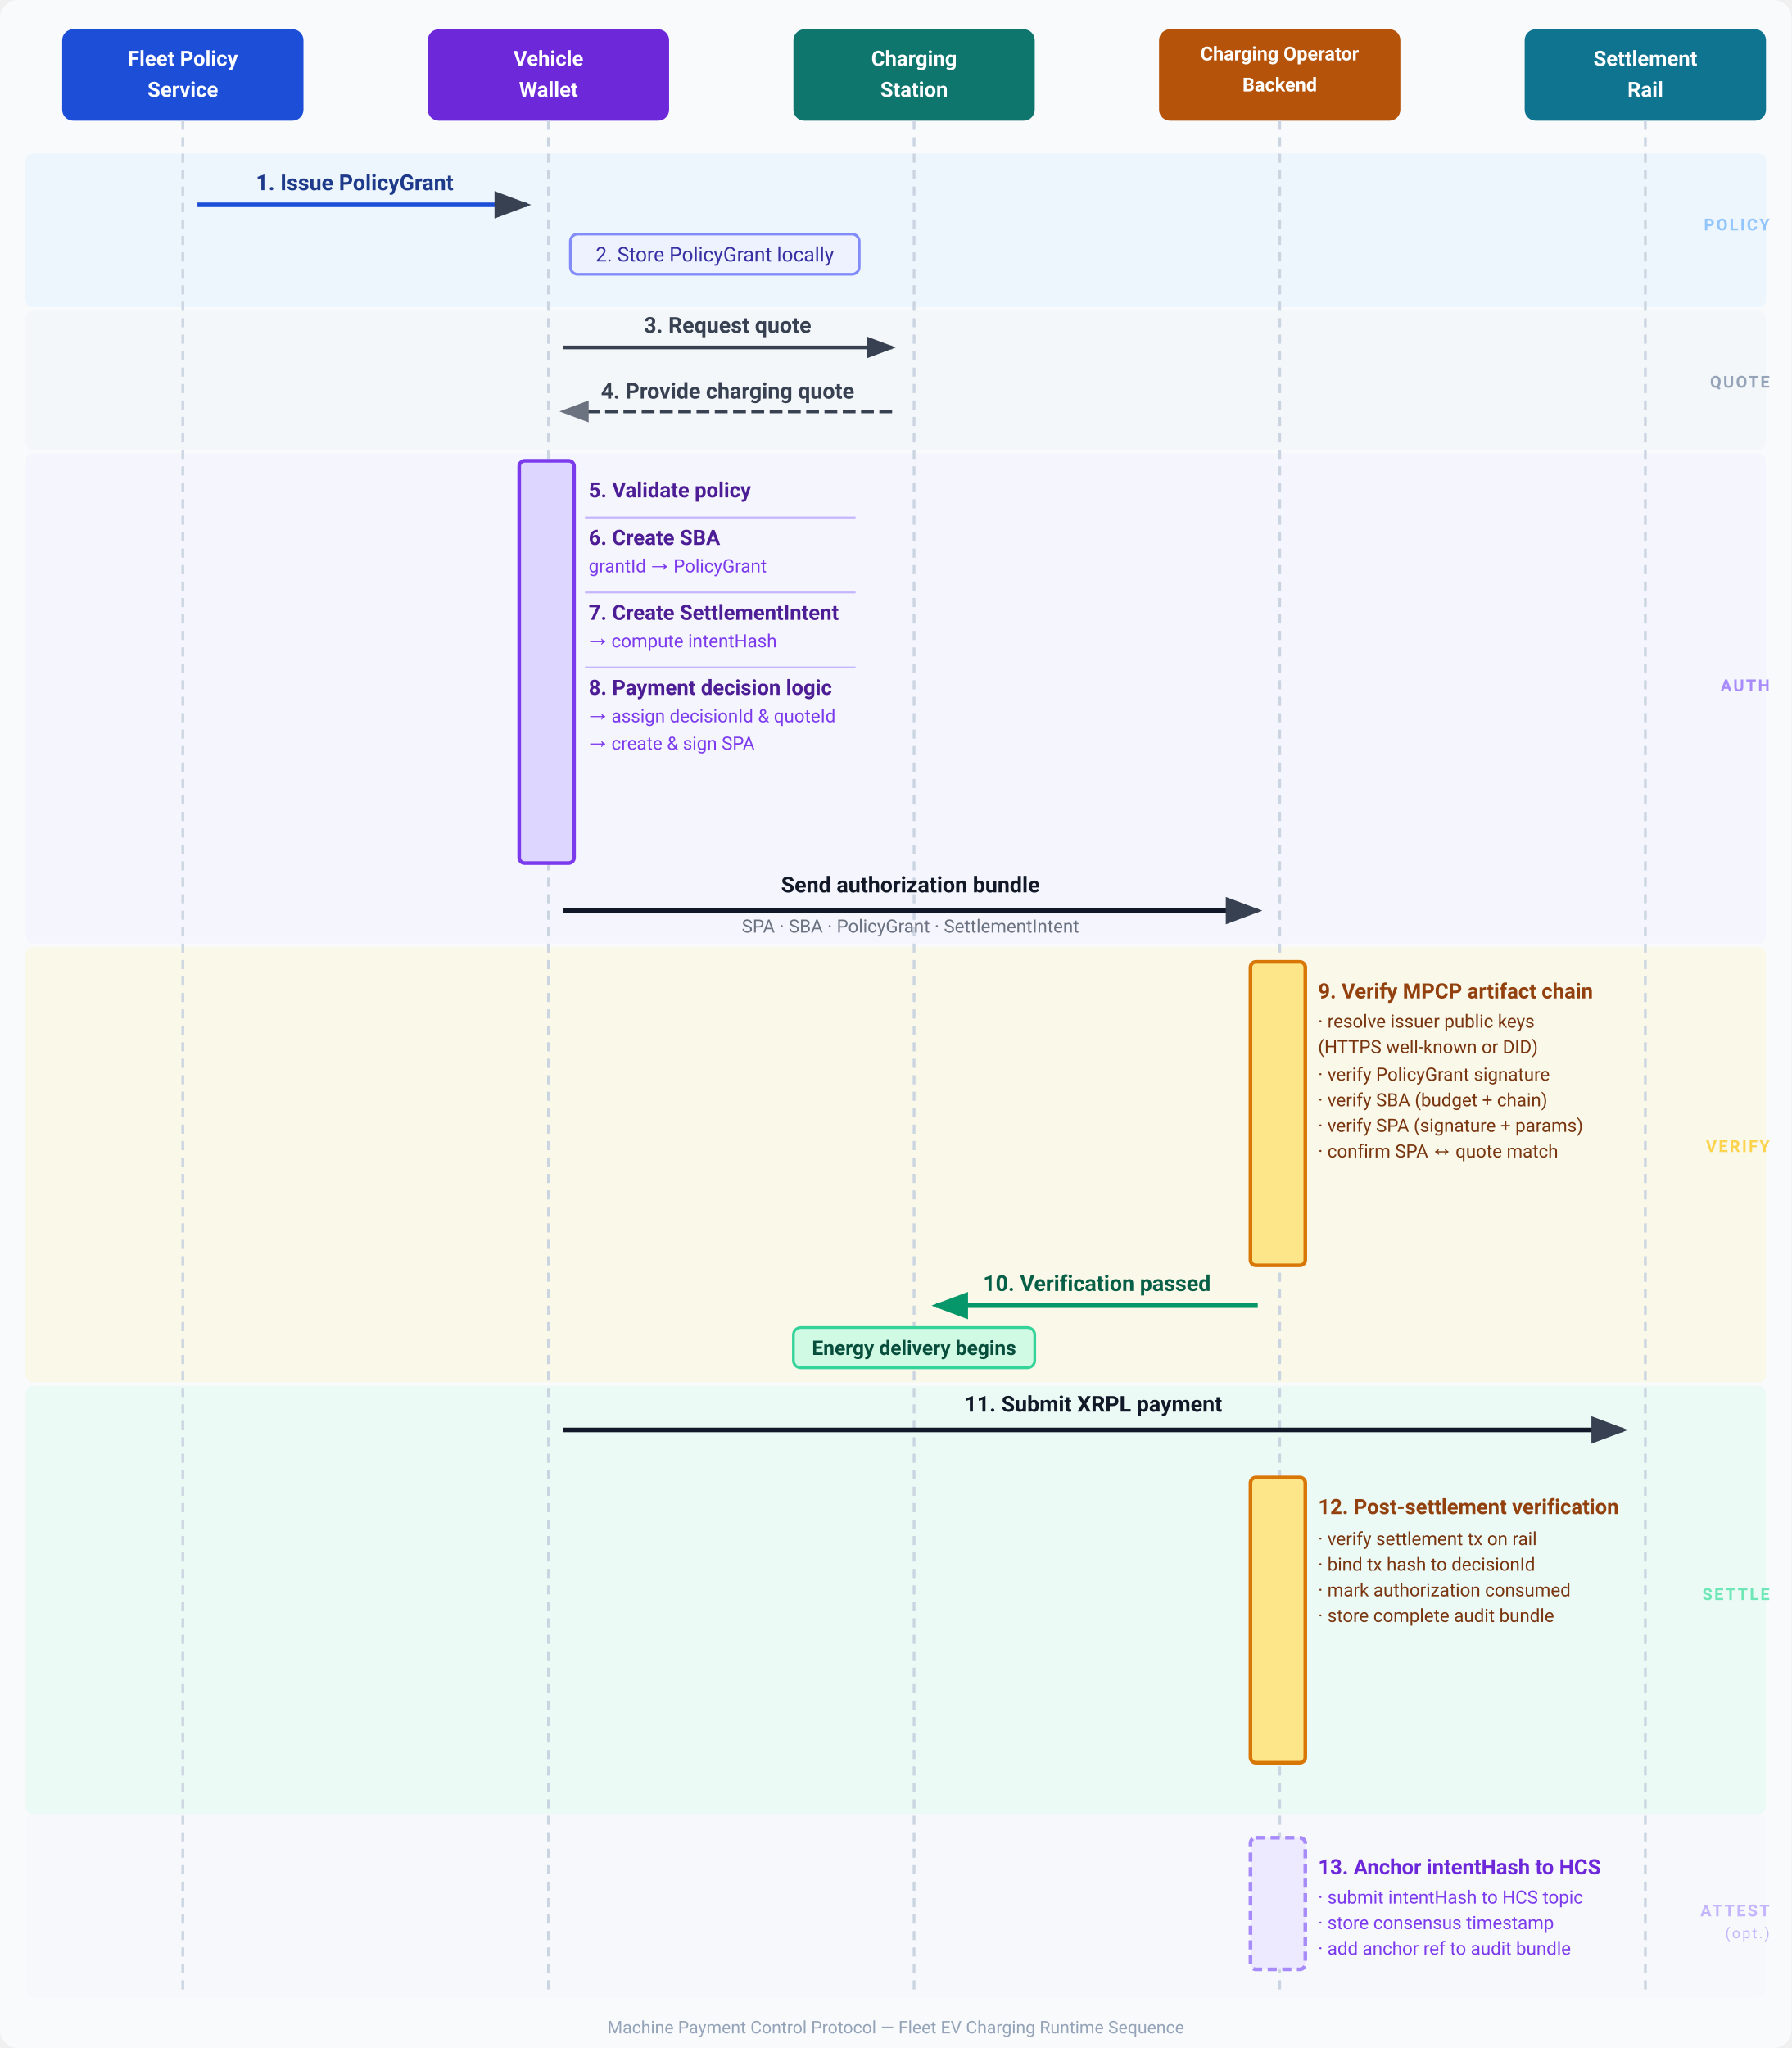
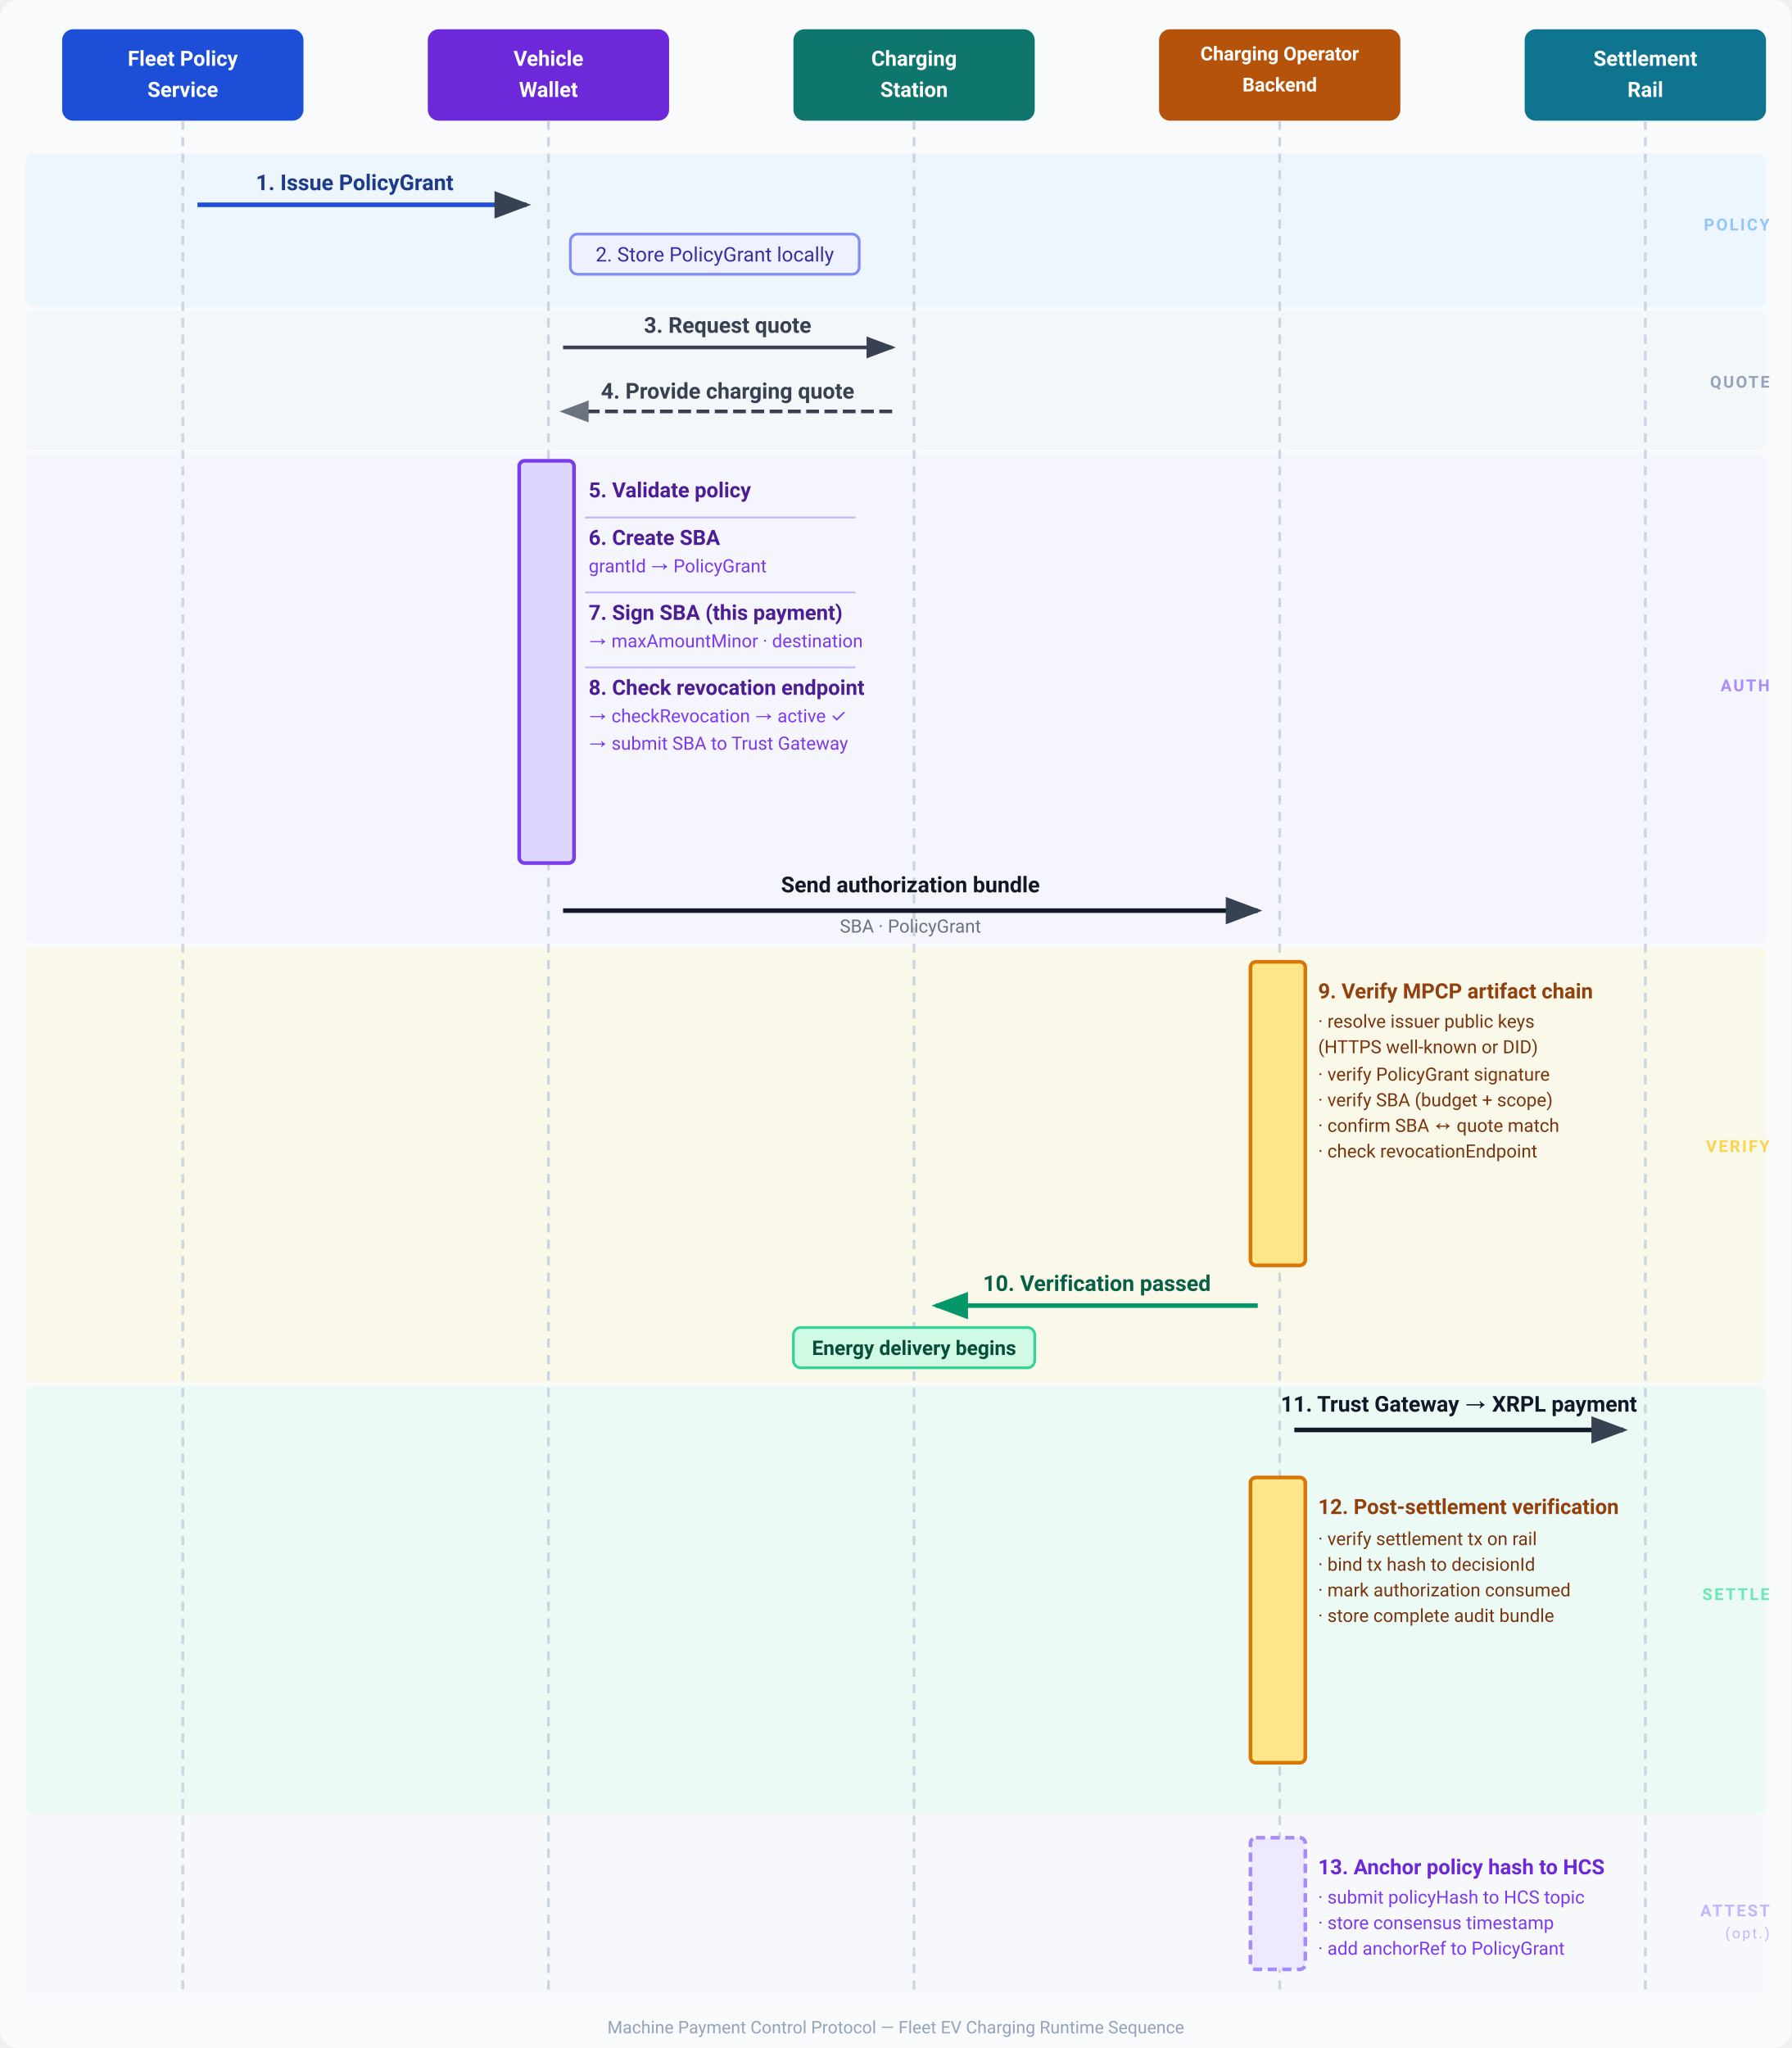
<svg xmlns="http://www.w3.org/2000/svg" width="980" height="1120" viewBox="0 0 980 1120" font-family="-apple-system, BlinkMacSystemFont, 'Segoe UI', Roboto, Helvetica, Arial, sans-serif">
  <defs>
    <marker id="arr" markerWidth="8" markerHeight="6" refX="7" refY="3" orient="auto">
      <path d="M0,0 L8,3 L0,6 Z" fill="#374151" />
    </marker>
    <marker id="arr-gray" markerWidth="8" markerHeight="6" refX="7" refY="3" orient="auto">
      <path d="M0,0 L8,3 L0,6 Z" fill="#6B7280" />
    </marker>
    <marker id="arr-grn" markerWidth="8" markerHeight="6" refX="7" refY="3" orient="auto">
      <path d="M0,0 L8,3 L0,6 Z" fill="#059669" />
    </marker>
  </defs>
  <rect width="980" height="1120" fill="#F8FAFC" rx="10" />
  <rect x="14" y="84" width="952" height="84" rx="4" fill="#DBEAFE" opacity="0.35" />
  <rect x="14" y="170" width="952" height="76" rx="4" fill="#F1F5F9" opacity="0.6" />
  <rect x="14" y="248" width="952" height="268" rx="4" fill="#EDE9FE" opacity="0.25" />
  <rect x="14" y="518" width="952" height="238" rx="4" fill="#FEF3C7" opacity="0.35" />
  <rect x="14" y="758" width="952" height="234" rx="4" fill="#D1FAE5" opacity="0.3" />
  <rect x="14" y="992" width="952" height="100" rx="4" fill="#EDE9FE" opacity="0.15" />
  <text x="968" y="126" text-anchor="end" fill="#93C5FD" font-size="9" font-weight="700" letter-spacing="1">POLICY</text>
  <text x="968" y="212" text-anchor="end" fill="#94A3B8" font-size="9" font-weight="700" letter-spacing="1">QUOTE</text>
  <text x="968" y="378" text-anchor="end" fill="#A78BFA" font-size="9" font-weight="700" letter-spacing="1">AUTH</text>
  <text x="968" y="630" text-anchor="end" fill="#FCD34D" font-size="9" font-weight="700" letter-spacing="1">VERIFY</text>
  <text x="968" y="875" text-anchor="end" fill="#6EE7B7" font-size="9" font-weight="700" letter-spacing="1">SETTLE</text>
  <text x="968" y="1048" text-anchor="end" fill="#C4B5FD" font-size="9" font-weight="700" letter-spacing="1">ATTEST</text>
  <text x="968" y="1060" text-anchor="end" fill="#C4B5FD" font-size="8" letter-spacing="1">(opt.)</text>
  <rect x="34" y="16" width="132" height="50" rx="6" fill="#1D4ED8" />
  <text x="100" y="36" text-anchor="middle" fill="white" font-size="11.5" font-weight="700">Fleet Policy</text>
  <text x="100" y="53" text-anchor="middle" fill="white" font-size="11.5" font-weight="700">Service</text>
  <rect x="234" y="16" width="132" height="50" rx="6" fill="#6D28D9" />
  <text x="300" y="36" text-anchor="middle" fill="white" font-size="11.5" font-weight="700">Vehicle</text>
  <text x="300" y="53" text-anchor="middle" fill="white" font-size="11.5" font-weight="700">Wallet</text>
  <rect x="434" y="16" width="132" height="50" rx="6" fill="#0F766E" />
  <text x="500" y="36" text-anchor="middle" fill="white" font-size="11.5" font-weight="700">Charging</text>
  <text x="500" y="53" text-anchor="middle" fill="white" font-size="11.5" font-weight="700">Station</text>
  <rect x="634" y="16" width="132" height="50" rx="6" fill="#B45309" />
  <text x="700" y="33" text-anchor="middle" fill="white" font-size="10.5" font-weight="700">Charging Operator</text>
  <text x="700" y="50" text-anchor="middle" fill="white" font-size="10.5" font-weight="700">Backend</text>
  <rect x="834" y="16" width="132" height="50" rx="6" fill="#0E7490" />
  <text x="900" y="36" text-anchor="middle" fill="white" font-size="11.5" font-weight="700">Settlement</text>
  <text x="900" y="53" text-anchor="middle" fill="white" font-size="11.5" font-weight="700">Rail</text>
  <line x1="100" y1="66" x2="100" y2="1092" stroke="#CBD5E1" stroke-dasharray="5,4" stroke-width="1.5" />
  <line x1="300" y1="66" x2="300" y2="1092" stroke="#CBD5E1" stroke-dasharray="5,4" stroke-width="1.5" />
  <line x1="500" y1="66" x2="500" y2="1092" stroke="#CBD5E1" stroke-dasharray="5,4" stroke-width="1.5" />
  <line x1="700" y1="66" x2="700" y2="1092" stroke="#CBD5E1" stroke-dasharray="5,4" stroke-width="1.5" />
  <line x1="900" y1="66" x2="900" y2="1092" stroke="#CBD5E1" stroke-dasharray="5,4" stroke-width="1.5" />
  <line x1="108" y1="112" x2="288" y2="112" stroke="#1D4ED8" stroke-width="2.5" marker-end="url(#arr)" />
  <text x="194" y="104" text-anchor="middle" fill="#1E3A8A" font-size="12" font-weight="700">1. Issue PolicyGrant</text>
  <rect x="312" y="128" width="158" height="22" rx="4" fill="#EEF2FF" stroke="#818CF8" stroke-width="1.5" />
  <text x="391" y="143" text-anchor="middle" fill="#3730A3" font-size="11">2. Store PolicyGrant locally</text>
  <line x1="308" y1="190" x2="488" y2="190" stroke="#374151" stroke-width="2" marker-end="url(#arr)" />
  <text x="398" y="182" text-anchor="middle" fill="#374151" font-size="12" font-weight="600">3. Request quote</text>
  <line x1="488" y1="225" x2="308" y2="225" stroke="#374151" stroke-width="2" stroke-dasharray="7,3" marker-end="url(#arr-gray)" />
  <text x="398" y="218" text-anchor="middle" fill="#374151" font-size="12" font-weight="600">4. Provide charging quote</text>
  <rect x="284" y="252" width="30" height="220" rx="3" fill="#DDD6FE" stroke="#7C3AED" stroke-width="2" />
  <text x="322" y="272" fill="#4C1D95" font-size="11.5" font-weight="700">5. Validate policy</text>
  <line x1="320" y1="283" x2="468" y2="283" stroke="#C4B5FD" stroke-width="1" />
  <text x="322" y="298" fill="#4C1D95" font-size="11.5" font-weight="700">6. Create SBA</text>
  <text x="322" y="313" fill="#7C3AED" font-size="10">    grantId → PolicyGrant</text>
  <line x1="320" y1="324" x2="468" y2="324" stroke="#C4B5FD" stroke-width="1" />
-   <text x="322" y="339" fill="#4C1D95" font-size="11.5" font-weight="700">7. Create SettlementIntent</text>
-   <text x="322" y="354" fill="#7C3AED" font-size="10">    → compute intentHash</text>
+   <text x="322" y="339" fill="#4C1D95" font-size="11.5" font-weight="700">7. Sign SBA (this payment)</text>
+   <text x="322" y="354" fill="#7C3AED" font-size="10">    → maxAmountMinor · destination</text>
  <line x1="320" y1="365" x2="468" y2="365" stroke="#C4B5FD" stroke-width="1" />
-   <text x="322" y="380" fill="#4C1D95" font-size="11.5" font-weight="700">8. Payment decision logic</text>
-   <text x="322" y="395" fill="#7C3AED" font-size="10">    → assign decisionId &amp; quoteId</text>
-   <text x="322" y="410" fill="#7C3AED" font-size="10">    → create &amp; sign SPA</text>
+   <text x="322" y="380" fill="#4C1D95" font-size="11.5" font-weight="700">8. Check revocation endpoint</text>
+   <text x="322" y="395" fill="#7C3AED" font-size="10">    → checkRevocation → active ✓</text>
+   <text x="322" y="410" fill="#7C3AED" font-size="10">    → submit SBA to Trust Gateway</text>
  <line x1="308" y1="498" x2="688" y2="498" stroke="#111827" stroke-width="2.5" marker-end="url(#arr)" />
  <text x="498" y="488" text-anchor="middle" fill="#111827" font-size="12" font-weight="700">Send authorization bundle</text>
-   <text x="498" y="510" text-anchor="middle" fill="#6B7280" font-size="10">SPA · SBA · PolicyGrant · SettlementIntent</text>
+   <text x="498" y="510" text-anchor="middle" fill="#6B7280" font-size="10">SBA · PolicyGrant</text>
  <rect x="684" y="526" width="30" height="166" rx="3" fill="#FDE68A" stroke="#D97706" stroke-width="2" />
  <text x="721" y="546" fill="#92400E" font-size="11.5" font-weight="700">9. Verify MPCP artifact chain</text>
  <text x="721" y="562" fill="#78350F" font-size="10">  · resolve issuer public keys</text>
  <text x="721" y="576" fill="#78350F" font-size="10">    (HTTPS well-known or DID)</text>
  <text x="721" y="591" fill="#78350F" font-size="10">  · verify PolicyGrant signature</text>
-   <text x="721" y="605" fill="#78350F" font-size="10">  · verify SBA (budget + chain)</text>
-   <text x="721" y="619" fill="#78350F" font-size="10">  · verify SPA (signature + params)</text>
-   <text x="721" y="633" fill="#78350F" font-size="10">  · confirm SPA ↔ quote match</text>
+   <text x="721" y="605" fill="#78350F" font-size="10">  · verify SBA (budget + scope)</text>
+   <text x="721" y="619" fill="#78350F" font-size="10">  · confirm SBA ↔ quote match</text>
+   <text x="721" y="633" fill="#78350F" font-size="10">  · check revocationEndpoint</text>
  <line x1="688" y1="714" x2="512" y2="714" stroke="#059669" stroke-width="2.5" marker-end="url(#arr-grn)" />
  <text x="600" y="706" text-anchor="middle" fill="#065F46" font-size="12" font-weight="700">10. Verification passed</text>
  <rect x="434" y="726" width="132" height="22" rx="4" fill="#D1FAE5" stroke="#34D399" stroke-width="1.5" />
  <text x="500" y="741" text-anchor="middle" fill="#064E3B" font-size="11" font-weight="600">Energy delivery begins</text>
-   <line x1="308" y1="782" x2="888" y2="782" stroke="#111827" stroke-width="2.5" marker-end="url(#arr)" />
-   <text x="598" y="772" text-anchor="middle" fill="#111827" font-size="12" font-weight="700">11. Submit XRPL payment</text>
+   <line x1="708" y1="782" x2="888" y2="782" stroke="#111827" stroke-width="2.5" marker-end="url(#arr)" />
+   <text x="798" y="772" text-anchor="middle" fill="#111827" font-size="12" font-weight="700">11. Trust Gateway → XRPL payment</text>
  <rect x="684" y="808" width="30" height="156" rx="3" fill="#FDE68A" stroke="#D97706" stroke-width="2" />
  <text x="721" y="828" fill="#92400E" font-size="11.5" font-weight="700">12. Post-settlement verification</text>
  <text x="721" y="845" fill="#78350F" font-size="10">  · verify settlement tx on rail</text>
  <text x="721" y="859" fill="#78350F" font-size="10">  · bind tx hash to decisionId</text>
  <text x="721" y="873" fill="#78350F" font-size="10">  · mark authorization consumed</text>
  <text x="721" y="887" fill="#78350F" font-size="10">  · store complete audit bundle</text>
  <rect x="684" y="1005" width="30" height="72" rx="3" fill="#EDE9FE" stroke="#A78BFA" stroke-dasharray="5,3" stroke-width="2" />
-   <text x="721" y="1025" fill="#6D28D9" font-size="11.5" font-weight="700">13. Anchor intentHash to HCS</text>
-   <text x="721" y="1041" fill="#7C3AED" font-size="10">  · submit intentHash to HCS topic</text>
+   <text x="721" y="1025" fill="#6D28D9" font-size="11.5" font-weight="700">13. Anchor policy hash to HCS</text>
+   <text x="721" y="1041" fill="#7C3AED" font-size="10">  · submit policyHash to HCS topic</text>
  <text x="721" y="1055" fill="#7C3AED" font-size="10">  · store consensus timestamp</text>
-   <text x="721" y="1069" fill="#7C3AED" font-size="10">  · add anchor ref to audit bundle</text>
+   <text x="721" y="1069" fill="#7C3AED" font-size="10">  · add anchorRef to PolicyGrant</text>
  <text x="490" y="1112" text-anchor="middle" fill="#94A3B8" font-size="9.5">
    Machine Payment Control Protocol — Fleet EV Charging Runtime Sequence
  </text>
</svg>
